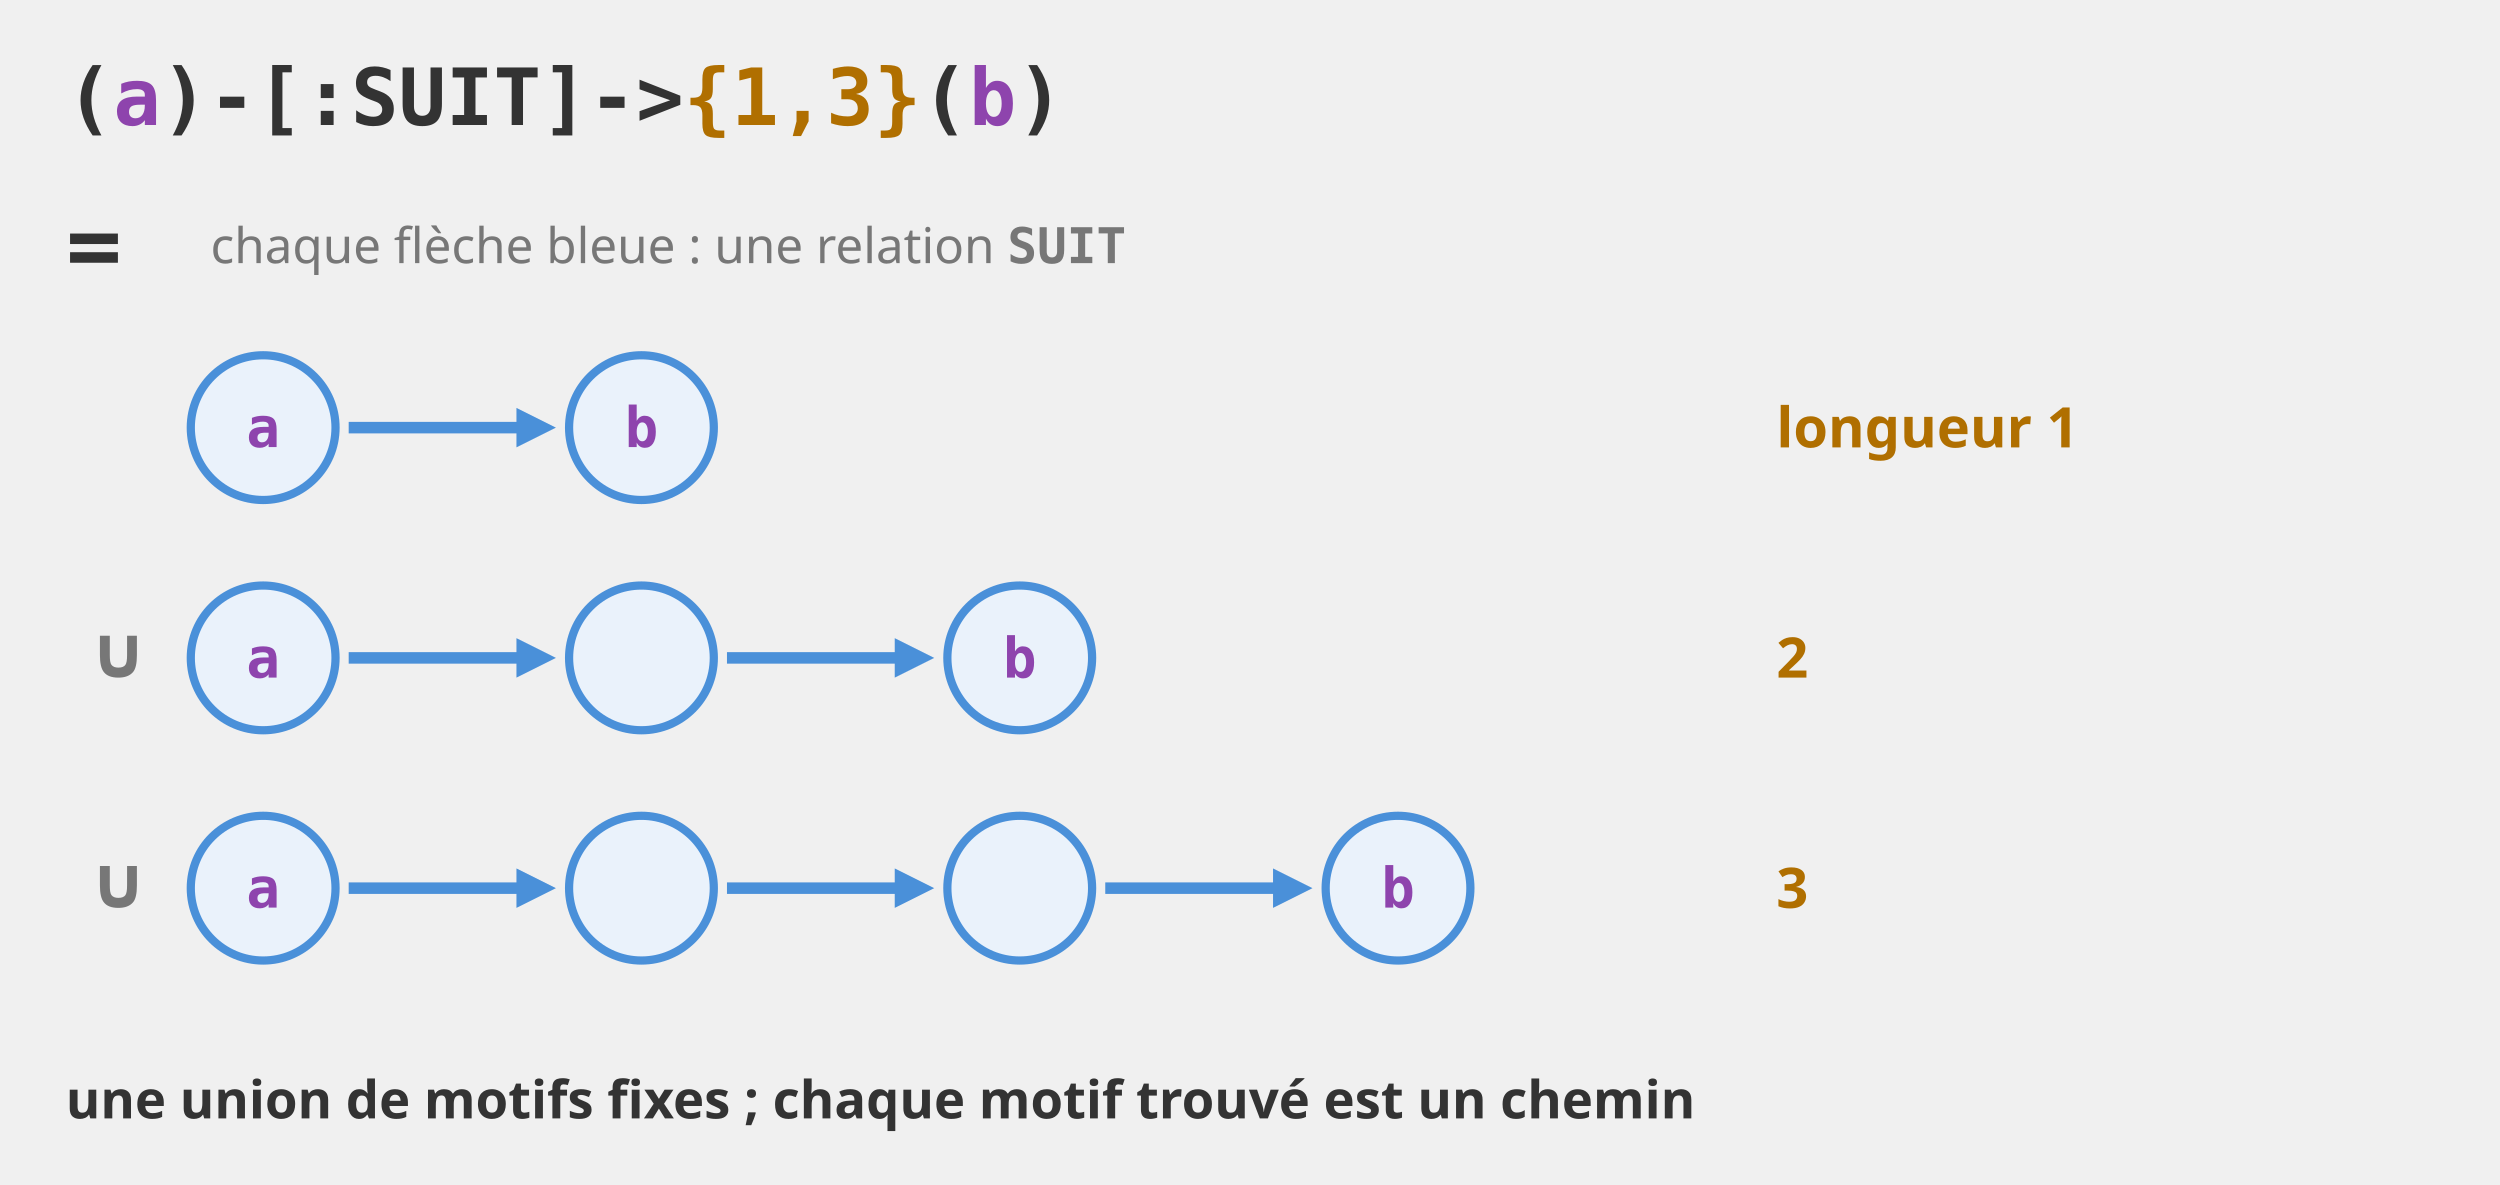
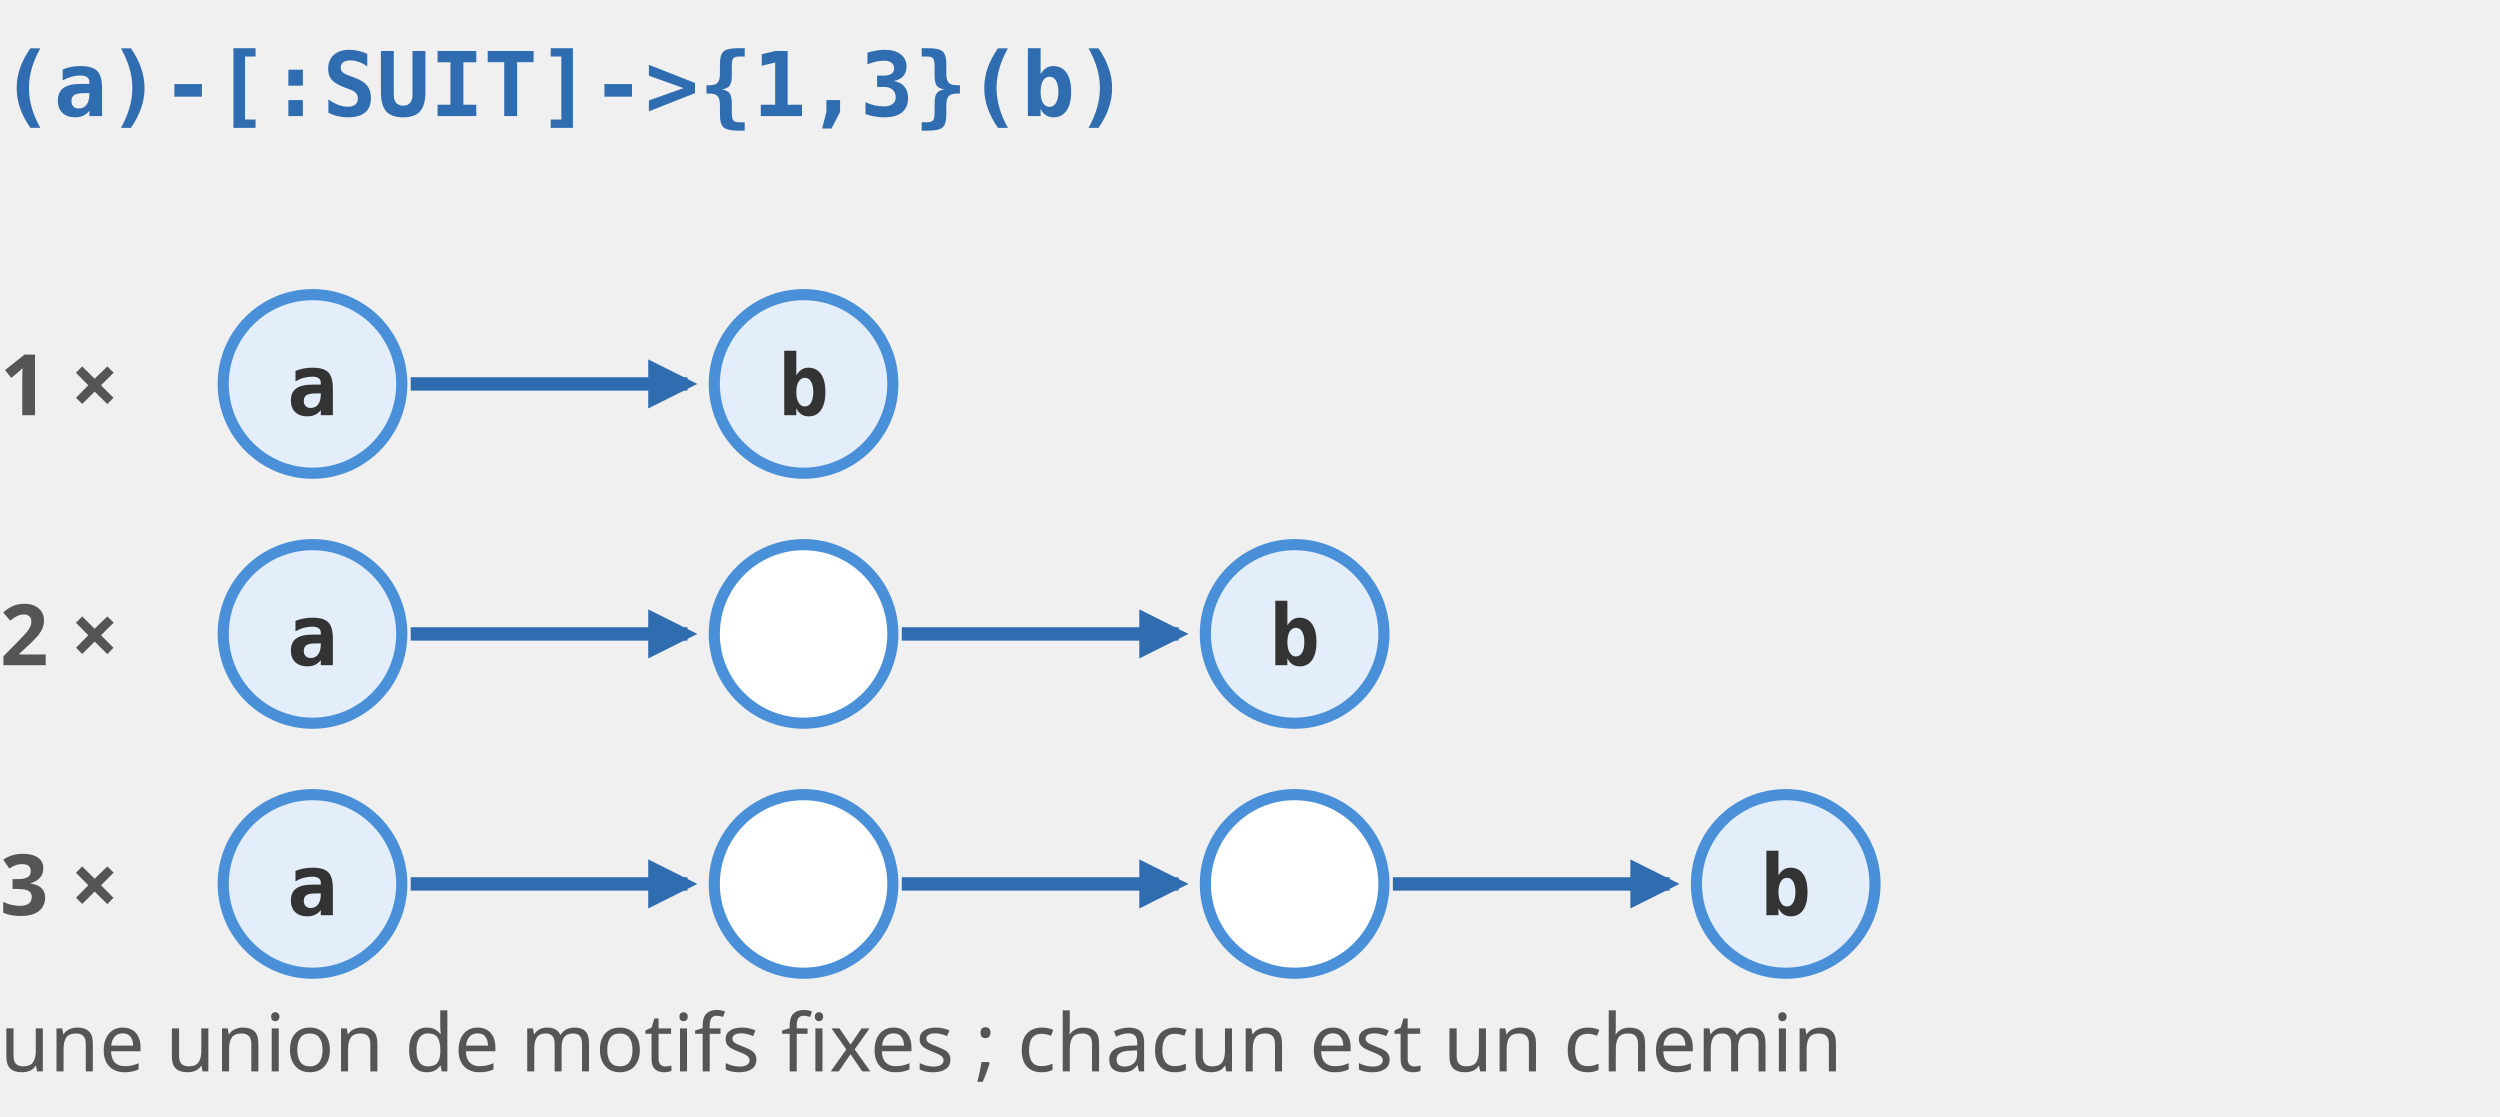
- <svg xmlns="http://www.w3.org/2000/svg" viewBox="0 0 760 360" font-family="sans-serif" role="img" aria-labelledby="t">
+ <svg xmlns="http://www.w3.org/2000/svg" viewBox="0 0 560 250" font-family="sans-serif" role="img" aria-labelledby="t">
  <defs>
-     <marker id="fb" viewBox="0 0 10 10" refX="5" refY="5" markerWidth="12" markerHeight="12" markerUnits="userSpaceOnUse" orient="auto-start-reverse">
-       <path d="M0,0 L10,5 L0,10 z" fill="#4a90d9" />
+     <marker id="fl-bleu" viewBox="0 0 10 10" refX="8" refY="5" markerWidth="11" markerHeight="11" markerUnits="userSpaceOnUse" orient="auto-start-reverse">
+       <path d="M0,0 L10,5 L0,10 z" fill="#2f6db0" />
+     </marker>
+     <marker id="fl-orange" viewBox="0 0 10 10" refX="8" refY="5" markerWidth="11" markerHeight="11" markerUnits="userSpaceOnUse" orient="auto-start-reverse">
+       <path d="M0,0 L10,5 L0,10 z" fill="#9a6400" />
+     </marker>
+     <marker id="fl-vert" viewBox="0 0 10 10" refX="8" refY="5" markerWidth="11" markerHeight="11" markerUnits="userSpaceOnUse" orient="auto-start-reverse">
+       <path d="M0,0 L10,5 L0,10 z" fill="#00684a" />
+     </marker>
+     <marker id="fl-rouge" viewBox="0 0 10 10" refX="8" refY="5" markerWidth="11" markerHeight="11" markerUnits="userSpaceOnUse" orient="auto-start-reverse">
+       <path d="M0,0 L10,5 L0,10 z" fill="#c0392b" />
+     </marker>
+     <marker id="fl-violet" viewBox="0 0 10 10" refX="8" refY="5" markerWidth="11" markerHeight="11" markerUnits="userSpaceOnUse" orient="auto-start-reverse">
+       <path d="M0,0 L10,5 L0,10 z" fill="#8e44ad" />
+     </marker>
+     <marker id="fl-gris" viewBox="0 0 10 10" refX="8" refY="5" markerWidth="11" markerHeight="11" markerUnits="userSpaceOnUse" orient="auto-start-reverse">
+       <path d="M0,0 L10,5 L0,10 z" fill="#9aa5b1" />
+     </marker>
+     <marker id="fl-noir" viewBox="0 0 10 10" refX="8" refY="5" markerWidth="11" markerHeight="11" markerUnits="userSpaceOnUse" orient="auto-start-reverse">
+       <path d="M0,0 L10,5 L0,10 z" fill="#555" />
    </marker>
  </defs>
-   <text x="20" y="38" font-size="24" font-weight="bold" font-family="monospace" fill="#333">(<tspan fill="#8e44ad">a</tspan>)-[:SUIT]-&gt;<tspan fill="#b06f00">{1,3}</tspan>(<tspan fill="#8e44ad">b</tspan>)</text>
-   <text x="20" y="86" font-size="30" font-weight="bold" fill="#333">=</text>
-   <text x="64" y="80" font-size="15" fill="#777">chaque flèche bleue : une relation <tspan font-family="monospace" font-weight="bold">SUIT</tspan>
-   </text>
-   <path d="M106,130 L163,130" fill="none" stroke="#4a90d9" stroke-width="3.5" marker-end="url(#fb)" />
-   <g>
-     <circle cx="80" cy="130" r="22" fill="#eaf2fb" stroke="#4a90d9" stroke-width="2.5" />
-     <text x="80" y="135.9" font-size="17" font-weight="bold" font-family="monospace" fill="#8e44ad" text-anchor="middle">a</text>
-   </g>
-   <g>
-     <circle cx="195" cy="130" r="22" fill="#eaf2fb" stroke="#4a90d9" stroke-width="2.5" />
-     <text x="195" y="135.9" font-size="17" font-weight="bold" font-family="monospace" fill="#8e44ad" text-anchor="middle">b</text>
-   </g>
-   <text x="540" y="136" font-size="17" font-weight="bold" fill="#b06f00">longueur 1</text>
-   <path d="M106,200 L163,200" fill="none" stroke="#4a90d9" stroke-width="3.5" marker-end="url(#fb)" />
-   <path d="M221,200 L278,200" fill="none" stroke="#4a90d9" stroke-width="3.5" marker-end="url(#fb)" />
-   <g>
-     <circle cx="80" cy="200" r="22" fill="#eaf2fb" stroke="#4a90d9" stroke-width="2.5" />
-     <text x="80" y="206" font-size="17" font-weight="bold" font-family="monospace" fill="#8e44ad" text-anchor="middle">a</text>
-   </g>
-   <g>
-     <circle cx="195" cy="200" r="22" fill="#eaf2fb" stroke="#4a90d9" stroke-width="2.5" />
-   </g>
-   <g>
-     <circle cx="310" cy="200" r="22" fill="#eaf2fb" stroke="#4a90d9" stroke-width="2.5" />
-     <text x="310" y="206" font-size="17" font-weight="bold" font-family="monospace" fill="#8e44ad" text-anchor="middle">b</text>
-   </g>
-   <text x="36" y="206" font-size="22" font-weight="bold" fill="#777" text-anchor="middle">∪</text>
-   <text x="540" y="206" font-size="17" font-weight="bold" fill="#b06f00">2</text>
-   <path d="M106,270 L163,270" fill="none" stroke="#4a90d9" stroke-width="3.5" marker-end="url(#fb)" />
-   <path d="M221,270 L278,270" fill="none" stroke="#4a90d9" stroke-width="3.5" marker-end="url(#fb)" />
-   <path d="M336,270 L393,270" fill="none" stroke="#4a90d9" stroke-width="3.5" marker-end="url(#fb)" />
-   <g>
-     <circle cx="80" cy="270" r="22" fill="#eaf2fb" stroke="#4a90d9" stroke-width="2.5" />
-     <text x="80" y="275.9" font-size="17" font-weight="bold" font-family="monospace" fill="#8e44ad" text-anchor="middle">a</text>
-   </g>
-   <g>
-     <circle cx="195" cy="270" r="22" fill="#eaf2fb" stroke="#4a90d9" stroke-width="2.5" />
-   </g>
-   <g>
-     <circle cx="310" cy="270" r="22" fill="#eaf2fb" stroke="#4a90d9" stroke-width="2.5" />
-   </g>
-   <g>
-     <circle cx="425" cy="270" r="22" fill="#eaf2fb" stroke="#4a90d9" stroke-width="2.5" />
-     <text x="425" y="275.9" font-size="17" font-weight="bold" font-family="monospace" fill="#8e44ad" text-anchor="middle">b</text>
-   </g>
-   <text x="36" y="276" font-size="22" font-weight="bold" fill="#777" text-anchor="middle">∪</text>
-   <text x="540" y="276" font-size="17" font-weight="bold" fill="#b06f00">3</text>
-   <text x="20" y="340" font-size="16" font-weight="bold" fill="#333">une union de motifs fixes ; chaque motif trouvé est un chemin</text>
+   <text x="0" y="26" font-size="20" font-weight="bold" font-family="monospace" fill="#2f6db0">(a)-[:SUIT]-&gt;{1,3}(b)</text>
+   <text x="270" y="26" font-size="18" fill="#333" />
+   <text x="0" y="93" font-size="19" font-weight="bold" fill="#555">1 ×</text>
+   <circle cx="70" cy="86" r="20" fill="#e3eefa" stroke="#4a90d9" stroke-width="2.5" />
+   <text x="70" y="93" font-size="19" font-weight="bold" font-family="monospace" fill="#333" text-anchor="middle">a</text>
+   <circle cx="180" cy="86" r="20" fill="#e3eefa" stroke="#4a90d9" stroke-width="2.5" />
+   <text x="180" y="93" font-size="19" font-weight="bold" font-family="monospace" fill="#333" text-anchor="middle">b</text>
+   <line x1="92" y1="86" x2="154" y2="86" stroke="#2f6db0" stroke-width="3" marker-end="url(#fl-bleu)" />
+   <text x="0" y="149" font-size="19" font-weight="bold" fill="#555">2 ×</text>
+   <circle cx="70" cy="142" r="20" fill="#e3eefa" stroke="#4a90d9" stroke-width="2.5" />
+   <text x="70" y="149" font-size="19" font-weight="bold" font-family="monospace" fill="#333" text-anchor="middle">a</text>
+   <circle cx="180" cy="142" r="20" fill="#fff" stroke="#4a90d9" stroke-width="2.5" />
+   <circle cx="290" cy="142" r="20" fill="#e3eefa" stroke="#4a90d9" stroke-width="2.5" />
+   <text x="290" y="149" font-size="19" font-weight="bold" font-family="monospace" fill="#333" text-anchor="middle">b</text>
+   <line x1="92" y1="142" x2="154" y2="142" stroke="#2f6db0" stroke-width="3" marker-end="url(#fl-bleu)" />
+   <line x1="202" y1="142" x2="264" y2="142" stroke="#2f6db0" stroke-width="3" marker-end="url(#fl-bleu)" />
+   <text x="0" y="205" font-size="19" font-weight="bold" fill="#555">3 ×</text>
+   <circle cx="70" cy="198" r="20" fill="#e3eefa" stroke="#4a90d9" stroke-width="2.5" />
+   <text x="70" y="205" font-size="19" font-weight="bold" font-family="monospace" fill="#333" text-anchor="middle">a</text>
+   <circle cx="180" cy="198" r="20" fill="#fff" stroke="#4a90d9" stroke-width="2.5" />
+   <circle cx="290" cy="198" r="20" fill="#fff" stroke="#4a90d9" stroke-width="2.5" />
+   <circle cx="400" cy="198" r="20" fill="#e3eefa" stroke="#4a90d9" stroke-width="2.5" />
+   <text x="400" y="205" font-size="19" font-weight="bold" font-family="monospace" fill="#333" text-anchor="middle">b</text>
+   <line x1="92" y1="198" x2="154" y2="198" stroke="#2f6db0" stroke-width="3" marker-end="url(#fl-bleu)" />
+   <line x1="202" y1="198" x2="264" y2="198" stroke="#2f6db0" stroke-width="3" marker-end="url(#fl-bleu)" />
+   <line x1="312" y1="198" x2="374" y2="198" stroke="#2f6db0" stroke-width="3" marker-end="url(#fl-bleu)" />
+   <text x="0" y="240" font-size="18" fill="#555">une union de motifs fixes ; chacun est un chemin</text>
</svg>
